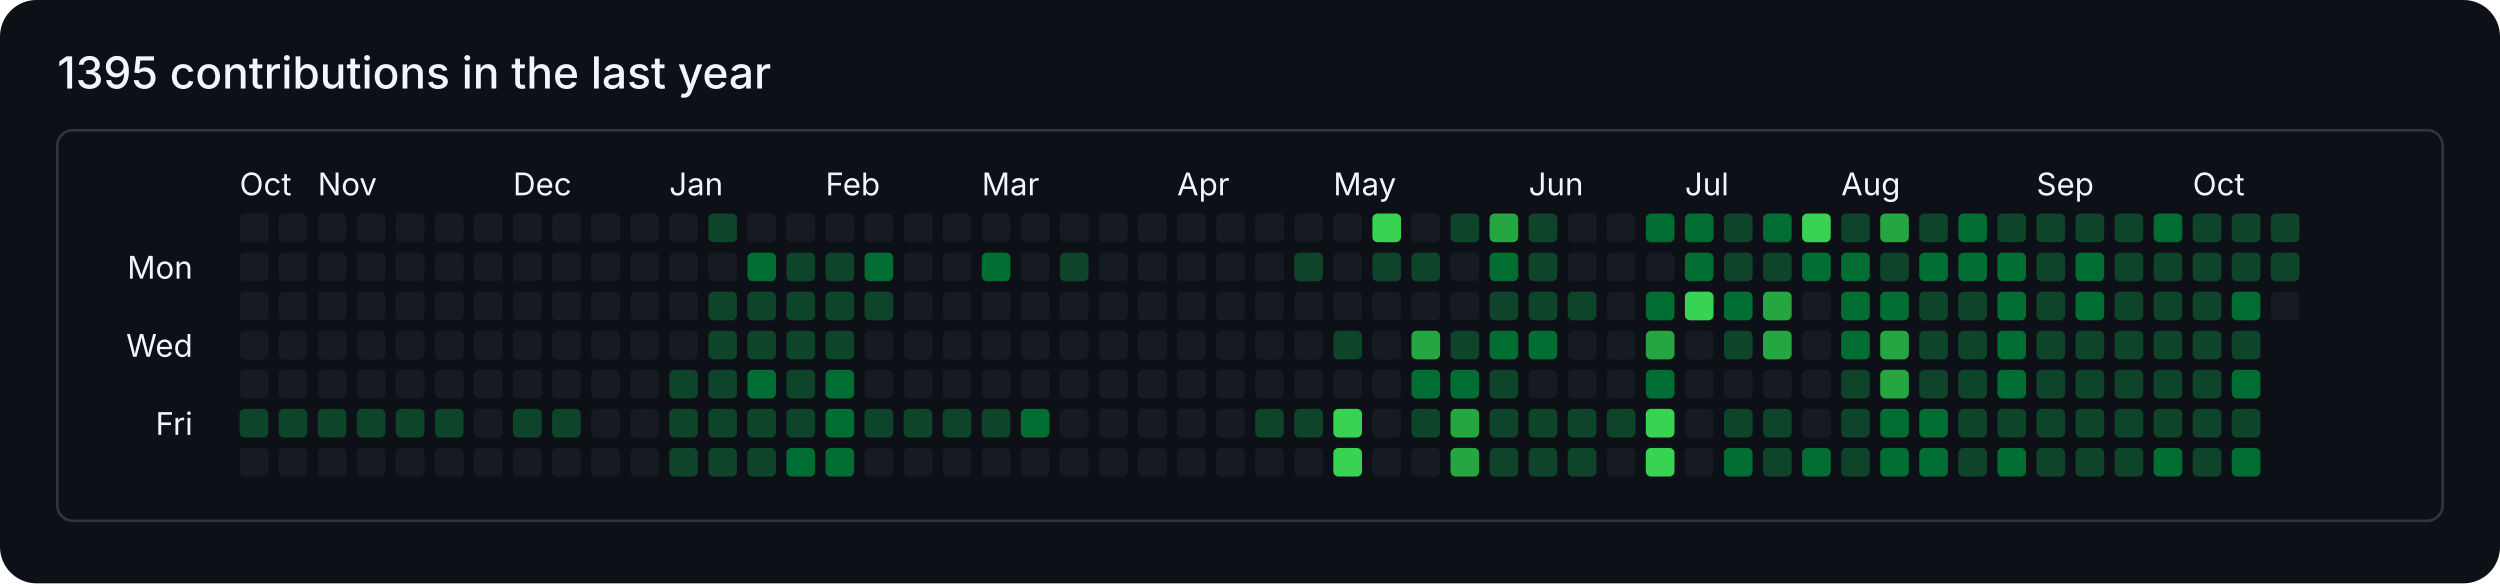
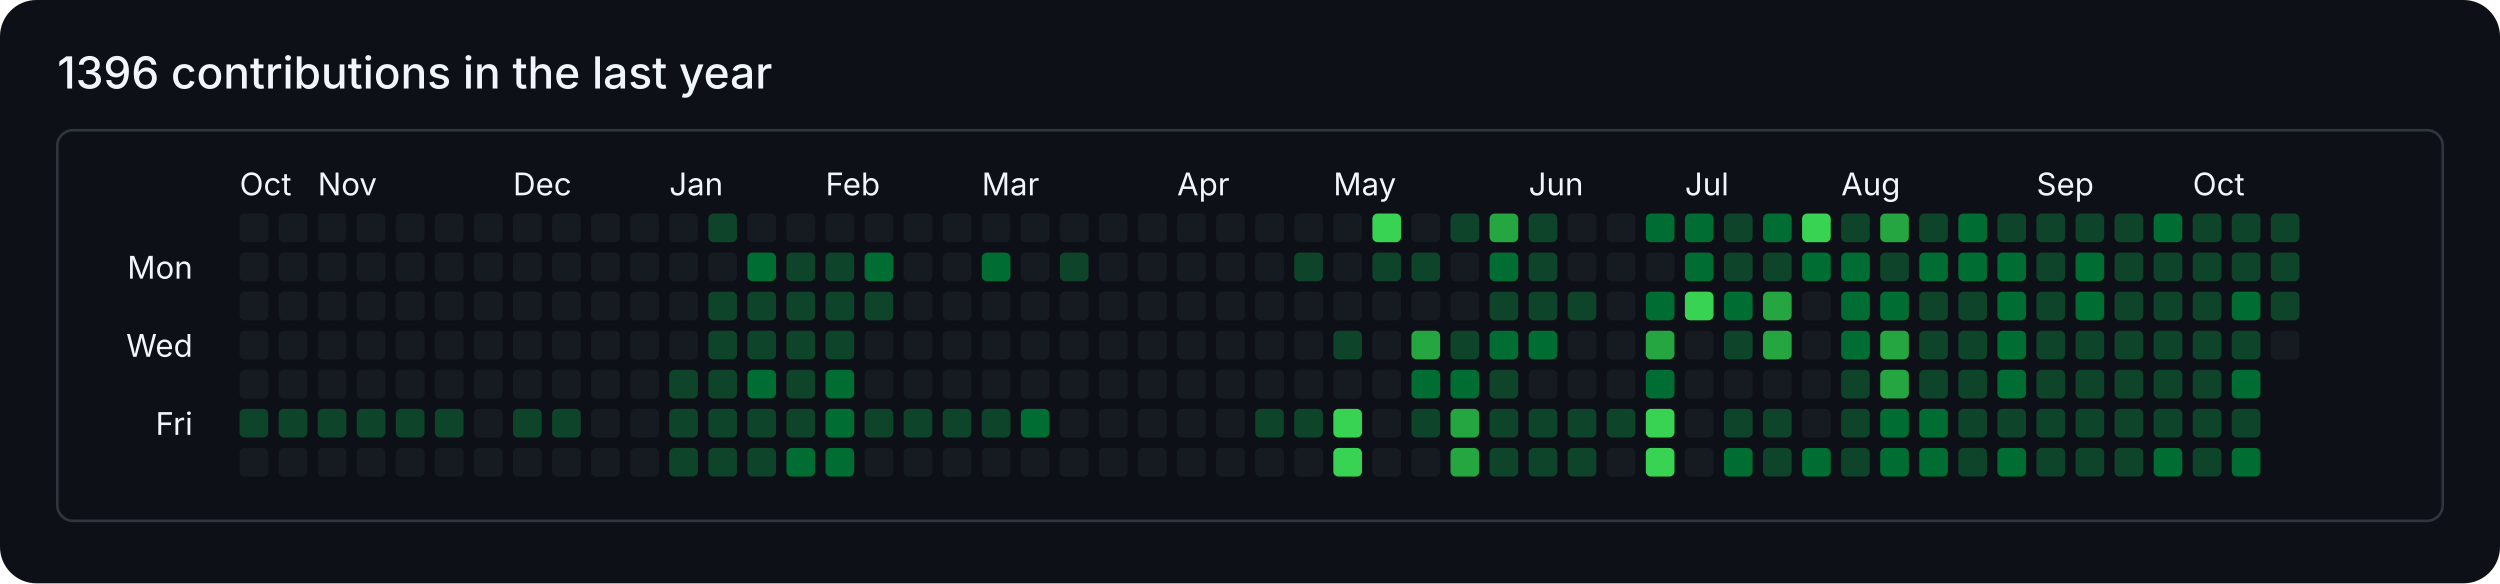
<svg xmlns="http://www.w3.org/2000/svg" width="1200" height="280" viewBox="0 0 960 224" fill="none" role="img" aria-label="AleksZyro GitHub contribution calendar">
  <style>
    .title { font: 500 17px -apple-system, BlinkMacSystemFont, 'Segoe UI', sans-serif; fill: #f0f6fc; }
    .month-label, .weekday-label, .legend, .hint { font: 400 12px -apple-system, BlinkMacSystemFont, 'Segoe UI', sans-serif; fill: #f0f6fc; }
    .hint, .legend-muted { fill: #8b949e; }
    .day-cell { shape-rendering: geometricPrecision; }
  </style>
  <rect width="960" height="224" rx="14" fill="#0d1117" />
-   <text x="22" y="34" class="title">1395 contributions in the last year</text>
+   <text x="22" y="34" class="title">1396 contributions in the last year</text>
  <rect x="22" y="50" width="916" height="150" rx="6" fill="none" stroke="#30363d" />
  <text x="92" y="75" class="month-label">Oct</text>
  <text x="122" y="75" class="month-label">Nov</text>
  <text x="197" y="75" class="month-label">Dec</text>
  <text x="257" y="75" class="month-label">Jan</text>
  <text x="317" y="75" class="month-label">Feb</text>
  <text x="377" y="75" class="month-label">Mar</text>
  <text x="452" y="75" class="month-label">Apr</text>
  <text x="512" y="75" class="month-label">May</text>
  <text x="587" y="75" class="month-label">Jun</text>
  <text x="647" y="75" class="month-label">Jul</text>
  <text x="707" y="75" class="month-label">Aug</text>
  <text x="782" y="75" class="month-label">Sep</text>
  <text x="842" y="75" class="month-label">Oct</text>
  <text x="74" y="107" class="weekday-label" text-anchor="end">Mon</text>
  <text x="74" y="137" class="weekday-label" text-anchor="end">Wed</text>
  <text x="74" y="167" class="weekday-label" text-anchor="end">Fri</text>
  <rect class="day-cell" x="92" y="82" width="11" height="11" rx="2" fill="#161b22" />
  <rect class="day-cell" x="92" y="97" width="11" height="11" rx="2" fill="#161b22" />
  <rect class="day-cell" x="92" y="112" width="11" height="11" rx="2" fill="#161b22" />
  <rect class="day-cell" x="92" y="127" width="11" height="11" rx="2" fill="#161b22" />
  <rect class="day-cell" x="92" y="142" width="11" height="11" rx="2" fill="#161b22" />
  <rect class="day-cell" x="92" y="157" width="11" height="11" rx="2" fill="#0e4429" />
  <rect class="day-cell" x="92" y="172" width="11" height="11" rx="2" fill="#161b22" />
  <rect class="day-cell" x="107" y="82" width="11" height="11" rx="2" fill="#161b22" />
  <rect class="day-cell" x="107" y="97" width="11" height="11" rx="2" fill="#161b22" />
  <rect class="day-cell" x="107" y="112" width="11" height="11" rx="2" fill="#161b22" />
  <rect class="day-cell" x="107" y="127" width="11" height="11" rx="2" fill="#161b22" />
  <rect class="day-cell" x="107" y="142" width="11" height="11" rx="2" fill="#161b22" />
  <rect class="day-cell" x="107" y="157" width="11" height="11" rx="2" fill="#0e4429" />
  <rect class="day-cell" x="107" y="172" width="11" height="11" rx="2" fill="#161b22" />
  <rect class="day-cell" x="122" y="82" width="11" height="11" rx="2" fill="#161b22" />
  <rect class="day-cell" x="122" y="97" width="11" height="11" rx="2" fill="#161b22" />
  <rect class="day-cell" x="122" y="112" width="11" height="11" rx="2" fill="#161b22" />
  <rect class="day-cell" x="122" y="127" width="11" height="11" rx="2" fill="#161b22" />
  <rect class="day-cell" x="122" y="142" width="11" height="11" rx="2" fill="#161b22" />
  <rect class="day-cell" x="122" y="157" width="11" height="11" rx="2" fill="#0e4429" />
  <rect class="day-cell" x="122" y="172" width="11" height="11" rx="2" fill="#161b22" />
  <rect class="day-cell" x="137" y="82" width="11" height="11" rx="2" fill="#161b22" />
  <rect class="day-cell" x="137" y="97" width="11" height="11" rx="2" fill="#161b22" />
  <rect class="day-cell" x="137" y="112" width="11" height="11" rx="2" fill="#161b22" />
  <rect class="day-cell" x="137" y="127" width="11" height="11" rx="2" fill="#161b22" />
  <rect class="day-cell" x="137" y="142" width="11" height="11" rx="2" fill="#161b22" />
  <rect class="day-cell" x="137" y="157" width="11" height="11" rx="2" fill="#0e4429" />
  <rect class="day-cell" x="137" y="172" width="11" height="11" rx="2" fill="#161b22" />
  <rect class="day-cell" x="152" y="82" width="11" height="11" rx="2" fill="#161b22" />
  <rect class="day-cell" x="152" y="97" width="11" height="11" rx="2" fill="#161b22" />
  <rect class="day-cell" x="152" y="112" width="11" height="11" rx="2" fill="#161b22" />
  <rect class="day-cell" x="152" y="127" width="11" height="11" rx="2" fill="#161b22" />
  <rect class="day-cell" x="152" y="142" width="11" height="11" rx="2" fill="#161b22" />
  <rect class="day-cell" x="152" y="157" width="11" height="11" rx="2" fill="#0e4429" />
  <rect class="day-cell" x="152" y="172" width="11" height="11" rx="2" fill="#161b22" />
  <rect class="day-cell" x="167" y="82" width="11" height="11" rx="2" fill="#161b22" />
  <rect class="day-cell" x="167" y="97" width="11" height="11" rx="2" fill="#161b22" />
  <rect class="day-cell" x="167" y="112" width="11" height="11" rx="2" fill="#161b22" />
  <rect class="day-cell" x="167" y="127" width="11" height="11" rx="2" fill="#161b22" />
  <rect class="day-cell" x="167" y="142" width="11" height="11" rx="2" fill="#161b22" />
  <rect class="day-cell" x="167" y="157" width="11" height="11" rx="2" fill="#0e4429" />
  <rect class="day-cell" x="167" y="172" width="11" height="11" rx="2" fill="#161b22" />
  <rect class="day-cell" x="182" y="82" width="11" height="11" rx="2" fill="#161b22" />
  <rect class="day-cell" x="182" y="97" width="11" height="11" rx="2" fill="#161b22" />
  <rect class="day-cell" x="182" y="112" width="11" height="11" rx="2" fill="#161b22" />
  <rect class="day-cell" x="182" y="127" width="11" height="11" rx="2" fill="#161b22" />
  <rect class="day-cell" x="182" y="142" width="11" height="11" rx="2" fill="#161b22" />
  <rect class="day-cell" x="182" y="157" width="11" height="11" rx="2" fill="#161b22" />
  <rect class="day-cell" x="182" y="172" width="11" height="11" rx="2" fill="#161b22" />
  <rect class="day-cell" x="197" y="82" width="11" height="11" rx="2" fill="#161b22" />
  <rect class="day-cell" x="197" y="97" width="11" height="11" rx="2" fill="#161b22" />
  <rect class="day-cell" x="197" y="112" width="11" height="11" rx="2" fill="#161b22" />
  <rect class="day-cell" x="197" y="127" width="11" height="11" rx="2" fill="#161b22" />
  <rect class="day-cell" x="197" y="142" width="11" height="11" rx="2" fill="#161b22" />
  <rect class="day-cell" x="197" y="157" width="11" height="11" rx="2" fill="#0e4429" />
  <rect class="day-cell" x="197" y="172" width="11" height="11" rx="2" fill="#161b22" />
  <rect class="day-cell" x="212" y="82" width="11" height="11" rx="2" fill="#161b22" />
  <rect class="day-cell" x="212" y="97" width="11" height="11" rx="2" fill="#161b22" />
  <rect class="day-cell" x="212" y="112" width="11" height="11" rx="2" fill="#161b22" />
  <rect class="day-cell" x="212" y="127" width="11" height="11" rx="2" fill="#161b22" />
  <rect class="day-cell" x="212" y="142" width="11" height="11" rx="2" fill="#161b22" />
  <rect class="day-cell" x="212" y="157" width="11" height="11" rx="2" fill="#0e4429" />
  <rect class="day-cell" x="212" y="172" width="11" height="11" rx="2" fill="#161b22" />
  <rect class="day-cell" x="227" y="82" width="11" height="11" rx="2" fill="#161b22" />
  <rect class="day-cell" x="227" y="97" width="11" height="11" rx="2" fill="#161b22" />
  <rect class="day-cell" x="227" y="112" width="11" height="11" rx="2" fill="#161b22" />
  <rect class="day-cell" x="227" y="127" width="11" height="11" rx="2" fill="#161b22" />
  <rect class="day-cell" x="227" y="142" width="11" height="11" rx="2" fill="#161b22" />
  <rect class="day-cell" x="227" y="157" width="11" height="11" rx="2" fill="#161b22" />
  <rect class="day-cell" x="227" y="172" width="11" height="11" rx="2" fill="#161b22" />
  <rect class="day-cell" x="242" y="82" width="11" height="11" rx="2" fill="#161b22" />
  <rect class="day-cell" x="242" y="97" width="11" height="11" rx="2" fill="#161b22" />
  <rect class="day-cell" x="242" y="112" width="11" height="11" rx="2" fill="#161b22" />
  <rect class="day-cell" x="242" y="127" width="11" height="11" rx="2" fill="#161b22" />
  <rect class="day-cell" x="242" y="142" width="11" height="11" rx="2" fill="#161b22" />
  <rect class="day-cell" x="242" y="157" width="11" height="11" rx="2" fill="#161b22" />
  <rect class="day-cell" x="242" y="172" width="11" height="11" rx="2" fill="#161b22" />
  <rect class="day-cell" x="257" y="82" width="11" height="11" rx="2" fill="#161b22" />
  <rect class="day-cell" x="257" y="97" width="11" height="11" rx="2" fill="#161b22" />
  <rect class="day-cell" x="257" y="112" width="11" height="11" rx="2" fill="#161b22" />
  <rect class="day-cell" x="257" y="127" width="11" height="11" rx="2" fill="#161b22" />
  <rect class="day-cell" x="257" y="142" width="11" height="11" rx="2" fill="#0e4429" />
  <rect class="day-cell" x="257" y="157" width="11" height="11" rx="2" fill="#0e4429" />
  <rect class="day-cell" x="257" y="172" width="11" height="11" rx="2" fill="#0e4429" />
  <rect class="day-cell" x="272" y="82" width="11" height="11" rx="2" fill="#0e4429" />
  <rect class="day-cell" x="272" y="97" width="11" height="11" rx="2" fill="#161b22" />
  <rect class="day-cell" x="272" y="112" width="11" height="11" rx="2" fill="#0e4429" />
  <rect class="day-cell" x="272" y="127" width="11" height="11" rx="2" fill="#0e4429" />
  <rect class="day-cell" x="272" y="142" width="11" height="11" rx="2" fill="#0e4429" />
  <rect class="day-cell" x="272" y="157" width="11" height="11" rx="2" fill="#0e4429" />
  <rect class="day-cell" x="272" y="172" width="11" height="11" rx="2" fill="#0e4429" />
  <rect class="day-cell" x="287" y="82" width="11" height="11" rx="2" fill="#161b22" />
  <rect class="day-cell" x="287" y="97" width="11" height="11" rx="2" fill="#006d32" />
  <rect class="day-cell" x="287" y="112" width="11" height="11" rx="2" fill="#0e4429" />
  <rect class="day-cell" x="287" y="127" width="11" height="11" rx="2" fill="#0e4429" />
  <rect class="day-cell" x="287" y="142" width="11" height="11" rx="2" fill="#006d32" />
  <rect class="day-cell" x="287" y="157" width="11" height="11" rx="2" fill="#0e4429" />
  <rect class="day-cell" x="287" y="172" width="11" height="11" rx="2" fill="#0e4429" />
  <rect class="day-cell" x="302" y="82" width="11" height="11" rx="2" fill="#161b22" />
  <rect class="day-cell" x="302" y="97" width="11" height="11" rx="2" fill="#0e4429" />
  <rect class="day-cell" x="302" y="112" width="11" height="11" rx="2" fill="#0e4429" />
  <rect class="day-cell" x="302" y="127" width="11" height="11" rx="2" fill="#0e4429" />
  <rect class="day-cell" x="302" y="142" width="11" height="11" rx="2" fill="#0e4429" />
  <rect class="day-cell" x="302" y="157" width="11" height="11" rx="2" fill="#0e4429" />
  <rect class="day-cell" x="302" y="172" width="11" height="11" rx="2" fill="#006d32" />
  <rect class="day-cell" x="317" y="82" width="11" height="11" rx="2" fill="#161b22" />
  <rect class="day-cell" x="317" y="97" width="11" height="11" rx="2" fill="#0e4429" />
  <rect class="day-cell" x="317" y="112" width="11" height="11" rx="2" fill="#0e4429" />
  <rect class="day-cell" x="317" y="127" width="11" height="11" rx="2" fill="#0e4429" />
  <rect class="day-cell" x="317" y="142" width="11" height="11" rx="2" fill="#006d32" />
  <rect class="day-cell" x="317" y="157" width="11" height="11" rx="2" fill="#006d32" />
  <rect class="day-cell" x="317" y="172" width="11" height="11" rx="2" fill="#006d32" />
  <rect class="day-cell" x="332" y="82" width="11" height="11" rx="2" fill="#161b22" />
  <rect class="day-cell" x="332" y="97" width="11" height="11" rx="2" fill="#006d32" />
  <rect class="day-cell" x="332" y="112" width="11" height="11" rx="2" fill="#0e4429" />
  <rect class="day-cell" x="332" y="127" width="11" height="11" rx="2" fill="#161b22" />
  <rect class="day-cell" x="332" y="142" width="11" height="11" rx="2" fill="#161b22" />
  <rect class="day-cell" x="332" y="157" width="11" height="11" rx="2" fill="#0e4429" />
  <rect class="day-cell" x="332" y="172" width="11" height="11" rx="2" fill="#161b22" />
  <rect class="day-cell" x="347" y="82" width="11" height="11" rx="2" fill="#161b22" />
  <rect class="day-cell" x="347" y="97" width="11" height="11" rx="2" fill="#161b22" />
  <rect class="day-cell" x="347" y="112" width="11" height="11" rx="2" fill="#161b22" />
  <rect class="day-cell" x="347" y="127" width="11" height="11" rx="2" fill="#161b22" />
  <rect class="day-cell" x="347" y="142" width="11" height="11" rx="2" fill="#161b22" />
  <rect class="day-cell" x="347" y="157" width="11" height="11" rx="2" fill="#0e4429" />
  <rect class="day-cell" x="347" y="172" width="11" height="11" rx="2" fill="#161b22" />
  <rect class="day-cell" x="362" y="82" width="11" height="11" rx="2" fill="#161b22" />
  <rect class="day-cell" x="362" y="97" width="11" height="11" rx="2" fill="#161b22" />
  <rect class="day-cell" x="362" y="112" width="11" height="11" rx="2" fill="#161b22" />
  <rect class="day-cell" x="362" y="127" width="11" height="11" rx="2" fill="#161b22" />
  <rect class="day-cell" x="362" y="142" width="11" height="11" rx="2" fill="#161b22" />
  <rect class="day-cell" x="362" y="157" width="11" height="11" rx="2" fill="#0e4429" />
  <rect class="day-cell" x="362" y="172" width="11" height="11" rx="2" fill="#161b22" />
  <rect class="day-cell" x="377" y="82" width="11" height="11" rx="2" fill="#161b22" />
  <rect class="day-cell" x="377" y="97" width="11" height="11" rx="2" fill="#006d32" />
  <rect class="day-cell" x="377" y="112" width="11" height="11" rx="2" fill="#161b22" />
  <rect class="day-cell" x="377" y="127" width="11" height="11" rx="2" fill="#161b22" />
  <rect class="day-cell" x="377" y="142" width="11" height="11" rx="2" fill="#161b22" />
  <rect class="day-cell" x="377" y="157" width="11" height="11" rx="2" fill="#0e4429" />
  <rect class="day-cell" x="377" y="172" width="11" height="11" rx="2" fill="#161b22" />
  <rect class="day-cell" x="392" y="82" width="11" height="11" rx="2" fill="#161b22" />
  <rect class="day-cell" x="392" y="97" width="11" height="11" rx="2" fill="#161b22" />
  <rect class="day-cell" x="392" y="112" width="11" height="11" rx="2" fill="#161b22" />
  <rect class="day-cell" x="392" y="127" width="11" height="11" rx="2" fill="#161b22" />
  <rect class="day-cell" x="392" y="142" width="11" height="11" rx="2" fill="#161b22" />
  <rect class="day-cell" x="392" y="157" width="11" height="11" rx="2" fill="#006d32" />
  <rect class="day-cell" x="392" y="172" width="11" height="11" rx="2" fill="#161b22" />
  <rect class="day-cell" x="407" y="82" width="11" height="11" rx="2" fill="#161b22" />
  <rect class="day-cell" x="407" y="97" width="11" height="11" rx="2" fill="#0e4429" />
  <rect class="day-cell" x="407" y="112" width="11" height="11" rx="2" fill="#161b22" />
  <rect class="day-cell" x="407" y="127" width="11" height="11" rx="2" fill="#161b22" />
  <rect class="day-cell" x="407" y="142" width="11" height="11" rx="2" fill="#161b22" />
  <rect class="day-cell" x="407" y="157" width="11" height="11" rx="2" fill="#161b22" />
  <rect class="day-cell" x="407" y="172" width="11" height="11" rx="2" fill="#161b22" />
  <rect class="day-cell" x="422" y="82" width="11" height="11" rx="2" fill="#161b22" />
  <rect class="day-cell" x="422" y="97" width="11" height="11" rx="2" fill="#161b22" />
  <rect class="day-cell" x="422" y="112" width="11" height="11" rx="2" fill="#161b22" />
  <rect class="day-cell" x="422" y="127" width="11" height="11" rx="2" fill="#161b22" />
  <rect class="day-cell" x="422" y="142" width="11" height="11" rx="2" fill="#161b22" />
  <rect class="day-cell" x="422" y="157" width="11" height="11" rx="2" fill="#161b22" />
  <rect class="day-cell" x="422" y="172" width="11" height="11" rx="2" fill="#161b22" />
  <rect class="day-cell" x="437" y="82" width="11" height="11" rx="2" fill="#161b22" />
  <rect class="day-cell" x="437" y="97" width="11" height="11" rx="2" fill="#161b22" />
  <rect class="day-cell" x="437" y="112" width="11" height="11" rx="2" fill="#161b22" />
  <rect class="day-cell" x="437" y="127" width="11" height="11" rx="2" fill="#161b22" />
  <rect class="day-cell" x="437" y="142" width="11" height="11" rx="2" fill="#161b22" />
  <rect class="day-cell" x="437" y="157" width="11" height="11" rx="2" fill="#161b22" />
  <rect class="day-cell" x="437" y="172" width="11" height="11" rx="2" fill="#161b22" />
  <rect class="day-cell" x="452" y="82" width="11" height="11" rx="2" fill="#161b22" />
  <rect class="day-cell" x="452" y="97" width="11" height="11" rx="2" fill="#161b22" />
  <rect class="day-cell" x="452" y="112" width="11" height="11" rx="2" fill="#161b22" />
  <rect class="day-cell" x="452" y="127" width="11" height="11" rx="2" fill="#161b22" />
  <rect class="day-cell" x="452" y="142" width="11" height="11" rx="2" fill="#161b22" />
  <rect class="day-cell" x="452" y="157" width="11" height="11" rx="2" fill="#161b22" />
  <rect class="day-cell" x="452" y="172" width="11" height="11" rx="2" fill="#161b22" />
  <rect class="day-cell" x="467" y="82" width="11" height="11" rx="2" fill="#161b22" />
  <rect class="day-cell" x="467" y="97" width="11" height="11" rx="2" fill="#161b22" />
  <rect class="day-cell" x="467" y="112" width="11" height="11" rx="2" fill="#161b22" />
  <rect class="day-cell" x="467" y="127" width="11" height="11" rx="2" fill="#161b22" />
  <rect class="day-cell" x="467" y="142" width="11" height="11" rx="2" fill="#161b22" />
  <rect class="day-cell" x="467" y="157" width="11" height="11" rx="2" fill="#161b22" />
  <rect class="day-cell" x="467" y="172" width="11" height="11" rx="2" fill="#161b22" />
  <rect class="day-cell" x="482" y="82" width="11" height="11" rx="2" fill="#161b22" />
  <rect class="day-cell" x="482" y="97" width="11" height="11" rx="2" fill="#161b22" />
  <rect class="day-cell" x="482" y="112" width="11" height="11" rx="2" fill="#161b22" />
  <rect class="day-cell" x="482" y="127" width="11" height="11" rx="2" fill="#161b22" />
  <rect class="day-cell" x="482" y="142" width="11" height="11" rx="2" fill="#161b22" />
  <rect class="day-cell" x="482" y="157" width="11" height="11" rx="2" fill="#0e4429" />
  <rect class="day-cell" x="482" y="172" width="11" height="11" rx="2" fill="#161b22" />
  <rect class="day-cell" x="497" y="82" width="11" height="11" rx="2" fill="#161b22" />
  <rect class="day-cell" x="497" y="97" width="11" height="11" rx="2" fill="#0e4429" />
  <rect class="day-cell" x="497" y="112" width="11" height="11" rx="2" fill="#161b22" />
  <rect class="day-cell" x="497" y="127" width="11" height="11" rx="2" fill="#161b22" />
  <rect class="day-cell" x="497" y="142" width="11" height="11" rx="2" fill="#161b22" />
  <rect class="day-cell" x="497" y="157" width="11" height="11" rx="2" fill="#0e4429" />
  <rect class="day-cell" x="497" y="172" width="11" height="11" rx="2" fill="#161b22" />
  <rect class="day-cell" x="512" y="82" width="11" height="11" rx="2" fill="#161b22" />
  <rect class="day-cell" x="512" y="97" width="11" height="11" rx="2" fill="#161b22" />
  <rect class="day-cell" x="512" y="112" width="11" height="11" rx="2" fill="#161b22" />
  <rect class="day-cell" x="512" y="127" width="11" height="11" rx="2" fill="#0e4429" />
  <rect class="day-cell" x="512" y="142" width="11" height="11" rx="2" fill="#161b22" />
  <rect class="day-cell" x="512" y="157" width="11" height="11" rx="2" fill="#39d353" />
  <rect class="day-cell" x="512" y="172" width="11" height="11" rx="2" fill="#39d353" />
  <rect class="day-cell" x="527" y="82" width="11" height="11" rx="2" fill="#39d353" />
  <rect class="day-cell" x="527" y="97" width="11" height="11" rx="2" fill="#0e4429" />
  <rect class="day-cell" x="527" y="112" width="11" height="11" rx="2" fill="#161b22" />
  <rect class="day-cell" x="527" y="127" width="11" height="11" rx="2" fill="#161b22" />
  <rect class="day-cell" x="527" y="142" width="11" height="11" rx="2" fill="#161b22" />
  <rect class="day-cell" x="527" y="157" width="11" height="11" rx="2" fill="#161b22" />
  <rect class="day-cell" x="527" y="172" width="11" height="11" rx="2" fill="#161b22" />
  <rect class="day-cell" x="542" y="82" width="11" height="11" rx="2" fill="#161b22" />
  <rect class="day-cell" x="542" y="97" width="11" height="11" rx="2" fill="#0e4429" />
  <rect class="day-cell" x="542" y="112" width="11" height="11" rx="2" fill="#161b22" />
  <rect class="day-cell" x="542" y="127" width="11" height="11" rx="2" fill="#26a641" />
  <rect class="day-cell" x="542" y="142" width="11" height="11" rx="2" fill="#006d32" />
  <rect class="day-cell" x="542" y="157" width="11" height="11" rx="2" fill="#0e4429" />
  <rect class="day-cell" x="542" y="172" width="11" height="11" rx="2" fill="#161b22" />
  <rect class="day-cell" x="557" y="82" width="11" height="11" rx="2" fill="#0e4429" />
  <rect class="day-cell" x="557" y="97" width="11" height="11" rx="2" fill="#161b22" />
  <rect class="day-cell" x="557" y="112" width="11" height="11" rx="2" fill="#161b22" />
  <rect class="day-cell" x="557" y="127" width="11" height="11" rx="2" fill="#0e4429" />
  <rect class="day-cell" x="557" y="142" width="11" height="11" rx="2" fill="#006d32" />
  <rect class="day-cell" x="557" y="157" width="11" height="11" rx="2" fill="#26a641" />
  <rect class="day-cell" x="557" y="172" width="11" height="11" rx="2" fill="#26a641" />
  <rect class="day-cell" x="572" y="82" width="11" height="11" rx="2" fill="#26a641" />
  <rect class="day-cell" x="572" y="97" width="11" height="11" rx="2" fill="#006d32" />
  <rect class="day-cell" x="572" y="112" width="11" height="11" rx="2" fill="#0e4429" />
  <rect class="day-cell" x="572" y="127" width="11" height="11" rx="2" fill="#006d32" />
  <rect class="day-cell" x="572" y="142" width="11" height="11" rx="2" fill="#0e4429" />
  <rect class="day-cell" x="572" y="157" width="11" height="11" rx="2" fill="#0e4429" />
  <rect class="day-cell" x="572" y="172" width="11" height="11" rx="2" fill="#0e4429" />
  <rect class="day-cell" x="587" y="82" width="11" height="11" rx="2" fill="#0e4429" />
  <rect class="day-cell" x="587" y="97" width="11" height="11" rx="2" fill="#0e4429" />
  <rect class="day-cell" x="587" y="112" width="11" height="11" rx="2" fill="#0e4429" />
  <rect class="day-cell" x="587" y="127" width="11" height="11" rx="2" fill="#006d32" />
  <rect class="day-cell" x="587" y="142" width="11" height="11" rx="2" fill="#161b22" />
  <rect class="day-cell" x="587" y="157" width="11" height="11" rx="2" fill="#0e4429" />
  <rect class="day-cell" x="587" y="172" width="11" height="11" rx="2" fill="#0e4429" />
  <rect class="day-cell" x="602" y="82" width="11" height="11" rx="2" fill="#161b22" />
  <rect class="day-cell" x="602" y="97" width="11" height="11" rx="2" fill="#161b22" />
  <rect class="day-cell" x="602" y="112" width="11" height="11" rx="2" fill="#0e4429" />
  <rect class="day-cell" x="602" y="127" width="11" height="11" rx="2" fill="#161b22" />
  <rect class="day-cell" x="602" y="142" width="11" height="11" rx="2" fill="#161b22" />
  <rect class="day-cell" x="602" y="157" width="11" height="11" rx="2" fill="#0e4429" />
  <rect class="day-cell" x="602" y="172" width="11" height="11" rx="2" fill="#0e4429" />
  <rect class="day-cell" x="617" y="82" width="11" height="11" rx="2" fill="#161b22" />
  <rect class="day-cell" x="617" y="97" width="11" height="11" rx="2" fill="#161b22" />
  <rect class="day-cell" x="617" y="112" width="11" height="11" rx="2" fill="#161b22" />
  <rect class="day-cell" x="617" y="127" width="11" height="11" rx="2" fill="#161b22" />
  <rect class="day-cell" x="617" y="142" width="11" height="11" rx="2" fill="#161b22" />
  <rect class="day-cell" x="617" y="157" width="11" height="11" rx="2" fill="#0e4429" />
  <rect class="day-cell" x="617" y="172" width="11" height="11" rx="2" fill="#161b22" />
  <rect class="day-cell" x="632" y="82" width="11" height="11" rx="2" fill="#006d32" />
  <rect class="day-cell" x="632" y="97" width="11" height="11" rx="2" fill="#161b22" />
  <rect class="day-cell" x="632" y="112" width="11" height="11" rx="2" fill="#006d32" />
  <rect class="day-cell" x="632" y="127" width="11" height="11" rx="2" fill="#26a641" />
  <rect class="day-cell" x="632" y="142" width="11" height="11" rx="2" fill="#006d32" />
  <rect class="day-cell" x="632" y="157" width="11" height="11" rx="2" fill="#39d353" />
  <rect class="day-cell" x="632" y="172" width="11" height="11" rx="2" fill="#39d353" />
  <rect class="day-cell" x="647" y="82" width="11" height="11" rx="2" fill="#006d32" />
  <rect class="day-cell" x="647" y="97" width="11" height="11" rx="2" fill="#006d32" />
  <rect class="day-cell" x="647" y="112" width="11" height="11" rx="2" fill="#39d353" />
  <rect class="day-cell" x="647" y="127" width="11" height="11" rx="2" fill="#161b22" />
  <rect class="day-cell" x="647" y="142" width="11" height="11" rx="2" fill="#161b22" />
  <rect class="day-cell" x="647" y="157" width="11" height="11" rx="2" fill="#161b22" />
  <rect class="day-cell" x="647" y="172" width="11" height="11" rx="2" fill="#161b22" />
  <rect class="day-cell" x="662" y="82" width="11" height="11" rx="2" fill="#0e4429" />
  <rect class="day-cell" x="662" y="97" width="11" height="11" rx="2" fill="#0e4429" />
  <rect class="day-cell" x="662" y="112" width="11" height="11" rx="2" fill="#006d32" />
  <rect class="day-cell" x="662" y="127" width="11" height="11" rx="2" fill="#0e4429" />
  <rect class="day-cell" x="662" y="142" width="11" height="11" rx="2" fill="#161b22" />
  <rect class="day-cell" x="662" y="157" width="11" height="11" rx="2" fill="#0e4429" />
  <rect class="day-cell" x="662" y="172" width="11" height="11" rx="2" fill="#006d32" />
  <rect class="day-cell" x="677" y="82" width="11" height="11" rx="2" fill="#006d32" />
  <rect class="day-cell" x="677" y="97" width="11" height="11" rx="2" fill="#0e4429" />
  <rect class="day-cell" x="677" y="112" width="11" height="11" rx="2" fill="#26a641" />
  <rect class="day-cell" x="677" y="127" width="11" height="11" rx="2" fill="#26a641" />
  <rect class="day-cell" x="677" y="142" width="11" height="11" rx="2" fill="#161b22" />
  <rect class="day-cell" x="677" y="157" width="11" height="11" rx="2" fill="#0e4429" />
  <rect class="day-cell" x="677" y="172" width="11" height="11" rx="2" fill="#0e4429" />
  <rect class="day-cell" x="692" y="82" width="11" height="11" rx="2" fill="#39d353" />
  <rect class="day-cell" x="692" y="97" width="11" height="11" rx="2" fill="#006d32" />
  <rect class="day-cell" x="692" y="112" width="11" height="11" rx="2" fill="#161b22" />
  <rect class="day-cell" x="692" y="127" width="11" height="11" rx="2" fill="#161b22" />
  <rect class="day-cell" x="692" y="142" width="11" height="11" rx="2" fill="#161b22" />
  <rect class="day-cell" x="692" y="157" width="11" height="11" rx="2" fill="#161b22" />
  <rect class="day-cell" x="692" y="172" width="11" height="11" rx="2" fill="#006d32" />
  <rect class="day-cell" x="707" y="82" width="11" height="11" rx="2" fill="#0e4429" />
  <rect class="day-cell" x="707" y="97" width="11" height="11" rx="2" fill="#006d32" />
  <rect class="day-cell" x="707" y="112" width="11" height="11" rx="2" fill="#006d32" />
  <rect class="day-cell" x="707" y="127" width="11" height="11" rx="2" fill="#006d32" />
  <rect class="day-cell" x="707" y="142" width="11" height="11" rx="2" fill="#0e4429" />
  <rect class="day-cell" x="707" y="157" width="11" height="11" rx="2" fill="#0e4429" />
  <rect class="day-cell" x="707" y="172" width="11" height="11" rx="2" fill="#0e4429" />
  <rect class="day-cell" x="722" y="82" width="11" height="11" rx="2" fill="#26a641" />
  <rect class="day-cell" x="722" y="97" width="11" height="11" rx="2" fill="#0e4429" />
  <rect class="day-cell" x="722" y="112" width="11" height="11" rx="2" fill="#006d32" />
  <rect class="day-cell" x="722" y="127" width="11" height="11" rx="2" fill="#26a641" />
  <rect class="day-cell" x="722" y="142" width="11" height="11" rx="2" fill="#26a641" />
  <rect class="day-cell" x="722" y="157" width="11" height="11" rx="2" fill="#006d32" />
  <rect class="day-cell" x="722" y="172" width="11" height="11" rx="2" fill="#006d32" />
  <rect class="day-cell" x="737" y="82" width="11" height="11" rx="2" fill="#0e4429" />
  <rect class="day-cell" x="737" y="97" width="11" height="11" rx="2" fill="#006d32" />
  <rect class="day-cell" x="737" y="112" width="11" height="11" rx="2" fill="#0e4429" />
  <rect class="day-cell" x="737" y="127" width="11" height="11" rx="2" fill="#0e4429" />
  <rect class="day-cell" x="737" y="142" width="11" height="11" rx="2" fill="#0e4429" />
  <rect class="day-cell" x="737" y="157" width="11" height="11" rx="2" fill="#006d32" />
  <rect class="day-cell" x="737" y="172" width="11" height="11" rx="2" fill="#006d32" />
  <rect class="day-cell" x="752" y="82" width="11" height="11" rx="2" fill="#006d32" />
  <rect class="day-cell" x="752" y="97" width="11" height="11" rx="2" fill="#006d32" />
  <rect class="day-cell" x="752" y="112" width="11" height="11" rx="2" fill="#0e4429" />
  <rect class="day-cell" x="752" y="127" width="11" height="11" rx="2" fill="#0e4429" />
  <rect class="day-cell" x="752" y="142" width="11" height="11" rx="2" fill="#0e4429" />
  <rect class="day-cell" x="752" y="157" width="11" height="11" rx="2" fill="#0e4429" />
  <rect class="day-cell" x="752" y="172" width="11" height="11" rx="2" fill="#0e4429" />
  <rect class="day-cell" x="767" y="82" width="11" height="11" rx="2" fill="#0e4429" />
  <rect class="day-cell" x="767" y="97" width="11" height="11" rx="2" fill="#006d32" />
  <rect class="day-cell" x="767" y="112" width="11" height="11" rx="2" fill="#006d32" />
  <rect class="day-cell" x="767" y="127" width="11" height="11" rx="2" fill="#006d32" />
  <rect class="day-cell" x="767" y="142" width="11" height="11" rx="2" fill="#006d32" />
  <rect class="day-cell" x="767" y="157" width="11" height="11" rx="2" fill="#0e4429" />
  <rect class="day-cell" x="767" y="172" width="11" height="11" rx="2" fill="#006d32" />
  <rect class="day-cell" x="782" y="82" width="11" height="11" rx="2" fill="#0e4429" />
  <rect class="day-cell" x="782" y="97" width="11" height="11" rx="2" fill="#0e4429" />
  <rect class="day-cell" x="782" y="112" width="11" height="11" rx="2" fill="#0e4429" />
  <rect class="day-cell" x="782" y="127" width="11" height="11" rx="2" fill="#0e4429" />
  <rect class="day-cell" x="782" y="142" width="11" height="11" rx="2" fill="#0e4429" />
  <rect class="day-cell" x="782" y="157" width="11" height="11" rx="2" fill="#0e4429" />
  <rect class="day-cell" x="782" y="172" width="11" height="11" rx="2" fill="#0e4429" />
  <rect class="day-cell" x="797" y="82" width="11" height="11" rx="2" fill="#0e4429" />
  <rect class="day-cell" x="797" y="97" width="11" height="11" rx="2" fill="#006d32" />
  <rect class="day-cell" x="797" y="112" width="11" height="11" rx="2" fill="#006d32" />
  <rect class="day-cell" x="797" y="127" width="11" height="11" rx="2" fill="#0e4429" />
  <rect class="day-cell" x="797" y="142" width="11" height="11" rx="2" fill="#0e4429" />
  <rect class="day-cell" x="797" y="157" width="11" height="11" rx="2" fill="#0e4429" />
  <rect class="day-cell" x="797" y="172" width="11" height="11" rx="2" fill="#0e4429" />
  <rect class="day-cell" x="812" y="82" width="11" height="11" rx="2" fill="#0e4429" />
  <rect class="day-cell" x="812" y="97" width="11" height="11" rx="2" fill="#0e4429" />
  <rect class="day-cell" x="812" y="112" width="11" height="11" rx="2" fill="#0e4429" />
  <rect class="day-cell" x="812" y="127" width="11" height="11" rx="2" fill="#0e4429" />
  <rect class="day-cell" x="812" y="142" width="11" height="11" rx="2" fill="#0e4429" />
  <rect class="day-cell" x="812" y="157" width="11" height="11" rx="2" fill="#0e4429" />
  <rect class="day-cell" x="812" y="172" width="11" height="11" rx="2" fill="#0e4429" />
  <rect class="day-cell" x="827" y="82" width="11" height="11" rx="2" fill="#006d32" />
  <rect class="day-cell" x="827" y="97" width="11" height="11" rx="2" fill="#0e4429" />
  <rect class="day-cell" x="827" y="112" width="11" height="11" rx="2" fill="#0e4429" />
  <rect class="day-cell" x="827" y="127" width="11" height="11" rx="2" fill="#0e4429" />
  <rect class="day-cell" x="827" y="142" width="11" height="11" rx="2" fill="#0e4429" />
  <rect class="day-cell" x="827" y="157" width="11" height="11" rx="2" fill="#0e4429" />
  <rect class="day-cell" x="827" y="172" width="11" height="11" rx="2" fill="#006d32" />
  <rect class="day-cell" x="842" y="82" width="11" height="11" rx="2" fill="#0e4429" />
  <rect class="day-cell" x="842" y="97" width="11" height="11" rx="2" fill="#0e4429" />
  <rect class="day-cell" x="842" y="112" width="11" height="11" rx="2" fill="#0e4429" />
  <rect class="day-cell" x="842" y="127" width="11" height="11" rx="2" fill="#0e4429" />
  <rect class="day-cell" x="842" y="142" width="11" height="11" rx="2" fill="#0e4429" />
  <rect class="day-cell" x="842" y="157" width="11" height="11" rx="2" fill="#0e4429" />
  <rect class="day-cell" x="842" y="172" width="11" height="11" rx="2" fill="#0e4429" />
  <rect class="day-cell" x="857" y="82" width="11" height="11" rx="2" fill="#0e4429" />
  <rect class="day-cell" x="857" y="97" width="11" height="11" rx="2" fill="#0e4429" />
  <rect class="day-cell" x="857" y="112" width="11" height="11" rx="2" fill="#006d32" />
  <rect class="day-cell" x="857" y="127" width="11" height="11" rx="2" fill="#0e4429" />
  <rect class="day-cell" x="857" y="142" width="11" height="11" rx="2" fill="#006d32" />
  <rect class="day-cell" x="857" y="157" width="11" height="11" rx="2" fill="#0e4429" />
  <rect class="day-cell" x="857" y="172" width="11" height="11" rx="2" fill="#006d32" />
  <rect class="day-cell" x="872" y="82" width="11" height="11" rx="2" fill="#0e4429" />
  <rect class="day-cell" x="872" y="97" width="11" height="11" rx="2" fill="#0e4429" />
-   <rect class="day-cell" x="872" y="112" width="11" height="11" rx="2" fill="#161b22" />
+   <rect class="day-cell" x="872" y="112" width="11" height="11" rx="2" fill="#0e4429" />
+   <rect class="day-cell" x="872" y="127" width="11" height="11" rx="2" fill="#161b22" />
</svg>
